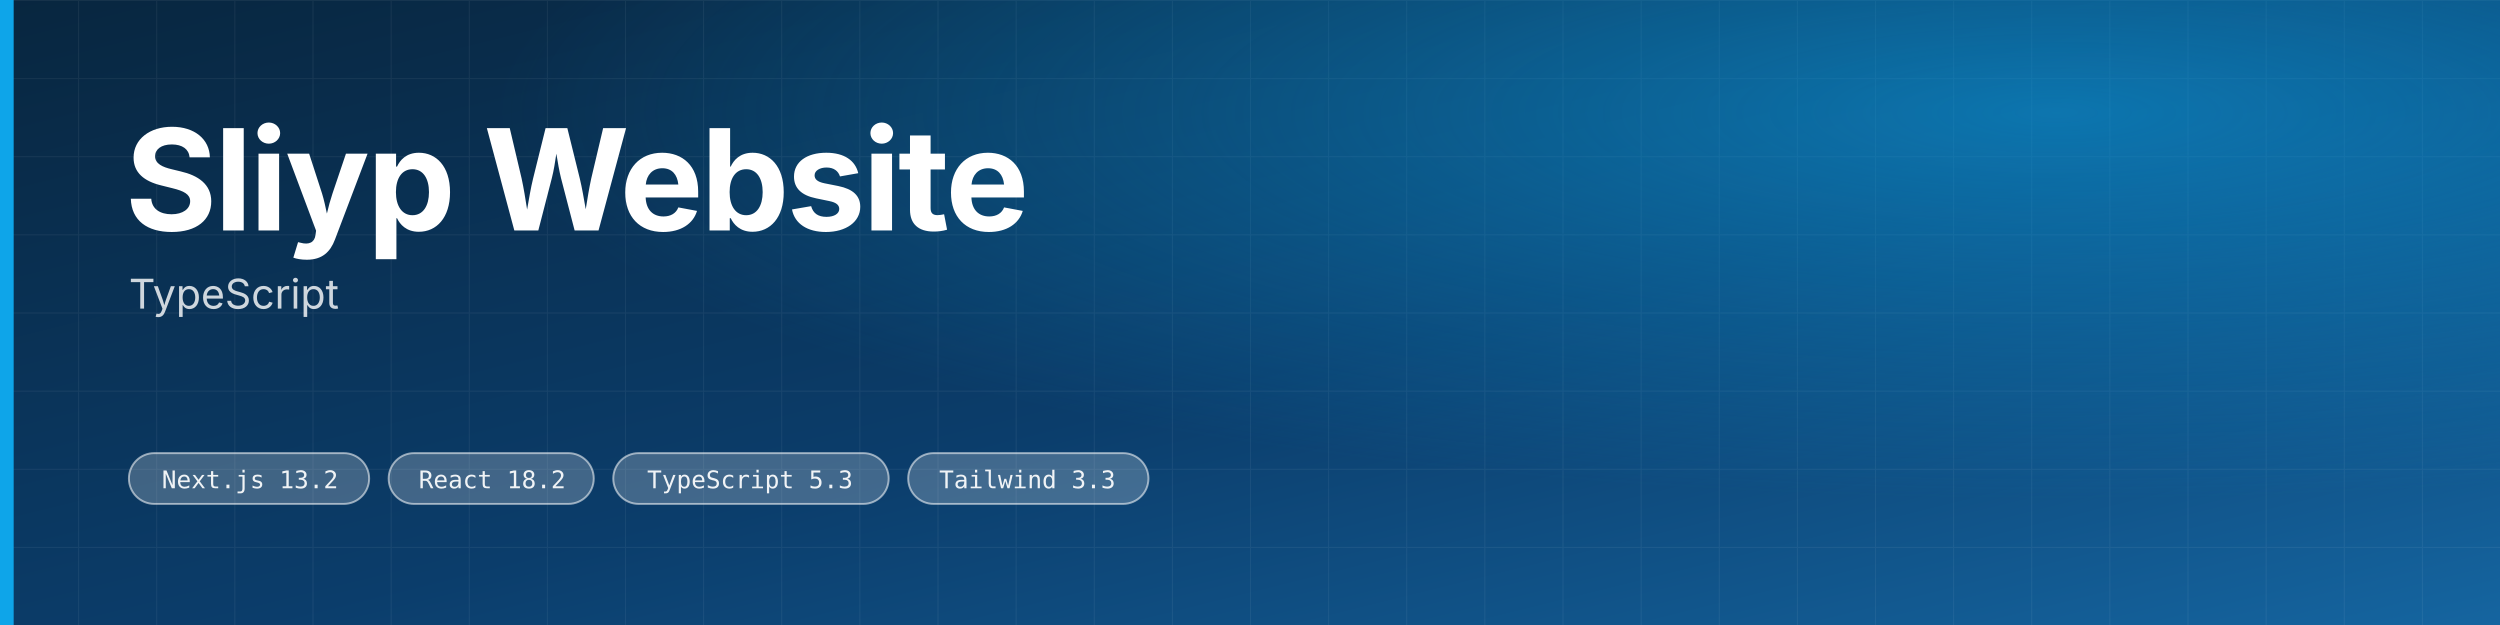
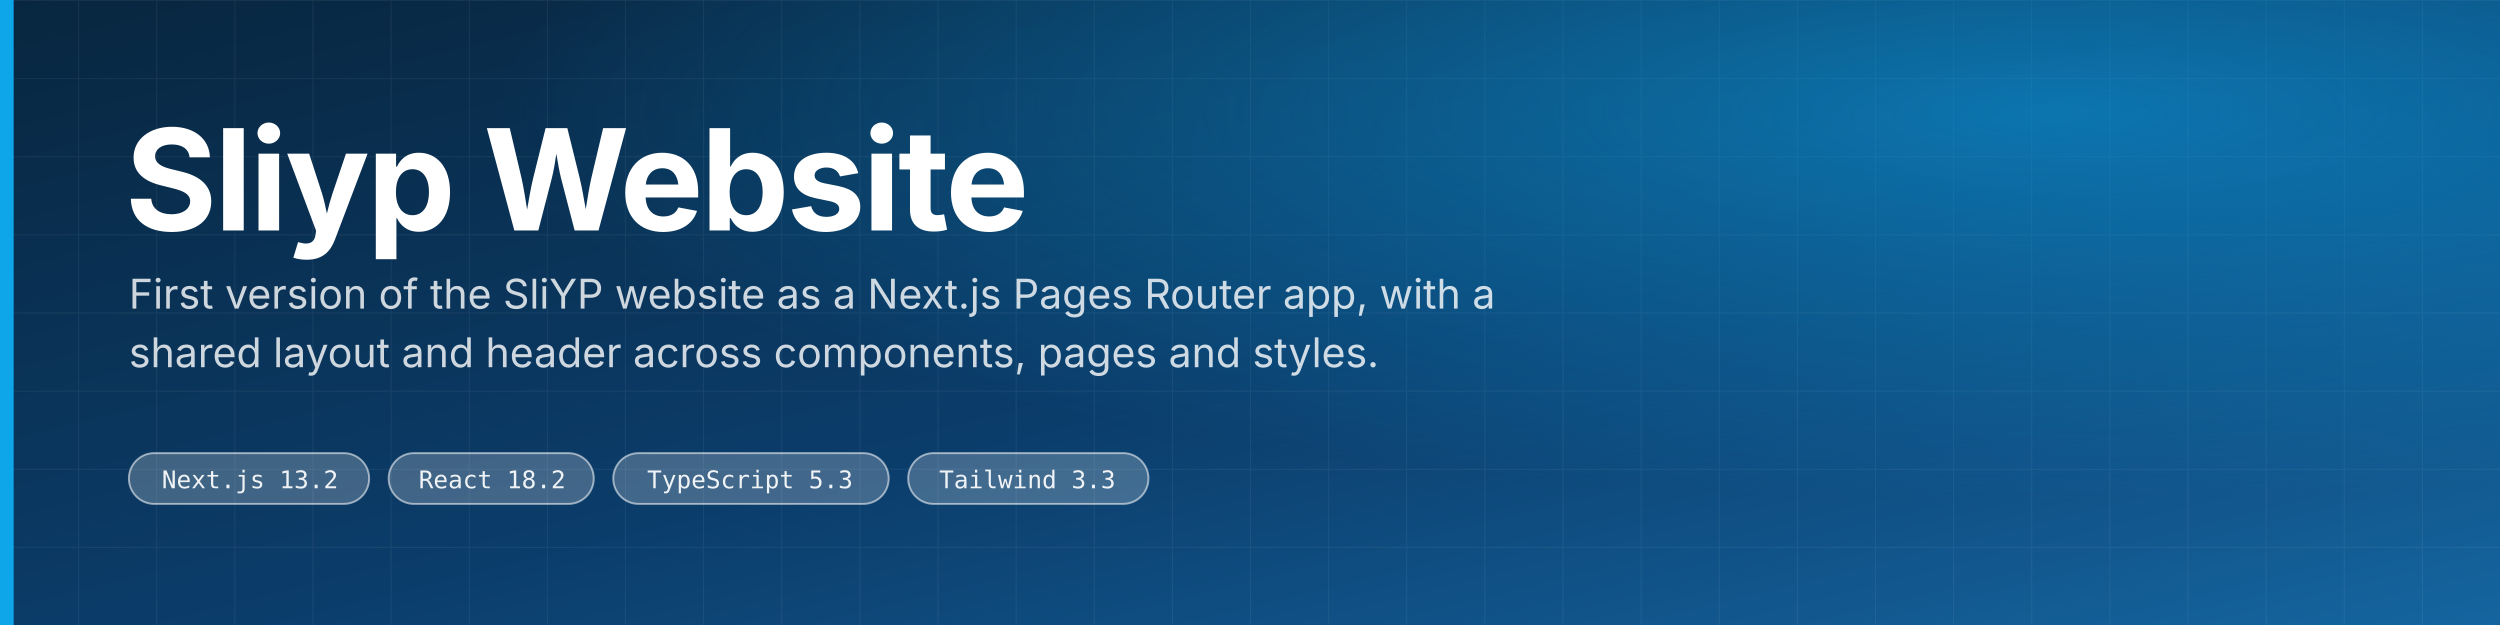
<svg xmlns="http://www.w3.org/2000/svg" viewBox="0 0 1280 320" width="1280" height="320" role="img" aria-label="Sliyp Website">
  <defs>
    <linearGradient id="bg" x1="0" y1="0" x2="1" y2="1">
      <stop offset="0%" stop-color="#08263F" />
      <stop offset="55%" stop-color="#0B3D6B" />
      <stop offset="100%" stop-color="#1565A0" />
    </linearGradient>
    <radialGradient id="glow" cx="0.82" cy="0.18" r="0.62">
      <stop offset="0%" stop-color="#0EA5E9" stop-opacity="0.55" />
      <stop offset="100%" stop-color="#0EA5E9" stop-opacity="0" />
    </radialGradient>
    <pattern id="grid" width="40" height="40" patternUnits="userSpaceOnUse">
      <path d="M40 0H0V40" fill="none" stroke="#ffffff" stroke-opacity="0.055" stroke-width="1" />
    </pattern>
  </defs>
  <rect width="1280" height="320" fill="url(#bg)" />
  <rect width="1280" height="320" fill="url(#grid)" />
  <rect width="1280" height="320" fill="url(#glow)" />
  <rect x="0" y="0" width="7" height="320" fill="#0EA5E9" />
  <text x="64" y="118" font-family="ui-sans-serif,-apple-system,Segoe UI,Inter,Helvetica,Arial,sans-serif" font-size="72" font-weight="700" letter-spacing="-1.4" fill="#ffffff">Sliyp Website</text>
-   <text x="66" y="158" font-family="ui-sans-serif,-apple-system,Segoe UI,Inter,Helvetica,Arial,sans-serif" font-size="21" fill="#ffffff" fill-opacity="0.80">TypeScript</text>
+   <text x="66" y="158" font-family="ui-sans-serif,-apple-system,Segoe UI,Inter,Helvetica,Arial,sans-serif" font-size="21" fill="#ffffff" fill-opacity="0.80">First version of the SliYP website as a Next.js Pages Router app, with a</text>
+   <text x="66" y="188" font-family="ui-sans-serif,-apple-system,Segoe UI,Inter,Helvetica,Arial,sans-serif" font-size="21" fill="#ffffff" fill-opacity="0.80">shared layout and header across components, pages and styles.</text>
  <g>
    <rect x="66" y="232" rx="13" ry="13" width="123" height="26" fill="#ffffff" fill-opacity="0.22" stroke="#ffffff" stroke-opacity="0.55" />
    <text x="128" y="250" text-anchor="middle" font-family="ui-monospace,SFMono-Regular,Menlo,monospace" font-size="12.5" fill="#ffffff" fill-opacity="0.92">Next.js 13.2</text>
  </g>
  <g>
    <rect x="199" y="232" rx="13" ry="13" width="105" height="26" fill="#ffffff" fill-opacity="0.22" stroke="#ffffff" stroke-opacity="0.55" />
    <text x="252" y="250" text-anchor="middle" font-family="ui-monospace,SFMono-Regular,Menlo,monospace" font-size="12.5" fill="#ffffff" fill-opacity="0.92">React 18.2</text>
  </g>
  <g>
    <rect x="314" y="232" rx="13" ry="13" width="141" height="26" fill="#ffffff" fill-opacity="0.22" stroke="#ffffff" stroke-opacity="0.55" />
    <text x="384" y="250" text-anchor="middle" font-family="ui-monospace,SFMono-Regular,Menlo,monospace" font-size="12.5" fill="#ffffff" fill-opacity="0.92">TypeScript 5.3</text>
  </g>
  <g>
    <rect x="465" y="232" rx="13" ry="13" width="123" height="26" fill="#ffffff" fill-opacity="0.22" stroke="#ffffff" stroke-opacity="0.55" />
    <text x="526" y="250" text-anchor="middle" font-family="ui-monospace,SFMono-Regular,Menlo,monospace" font-size="12.5" fill="#ffffff" fill-opacity="0.92">Tailwind 3.3</text>
  </g>
</svg>
